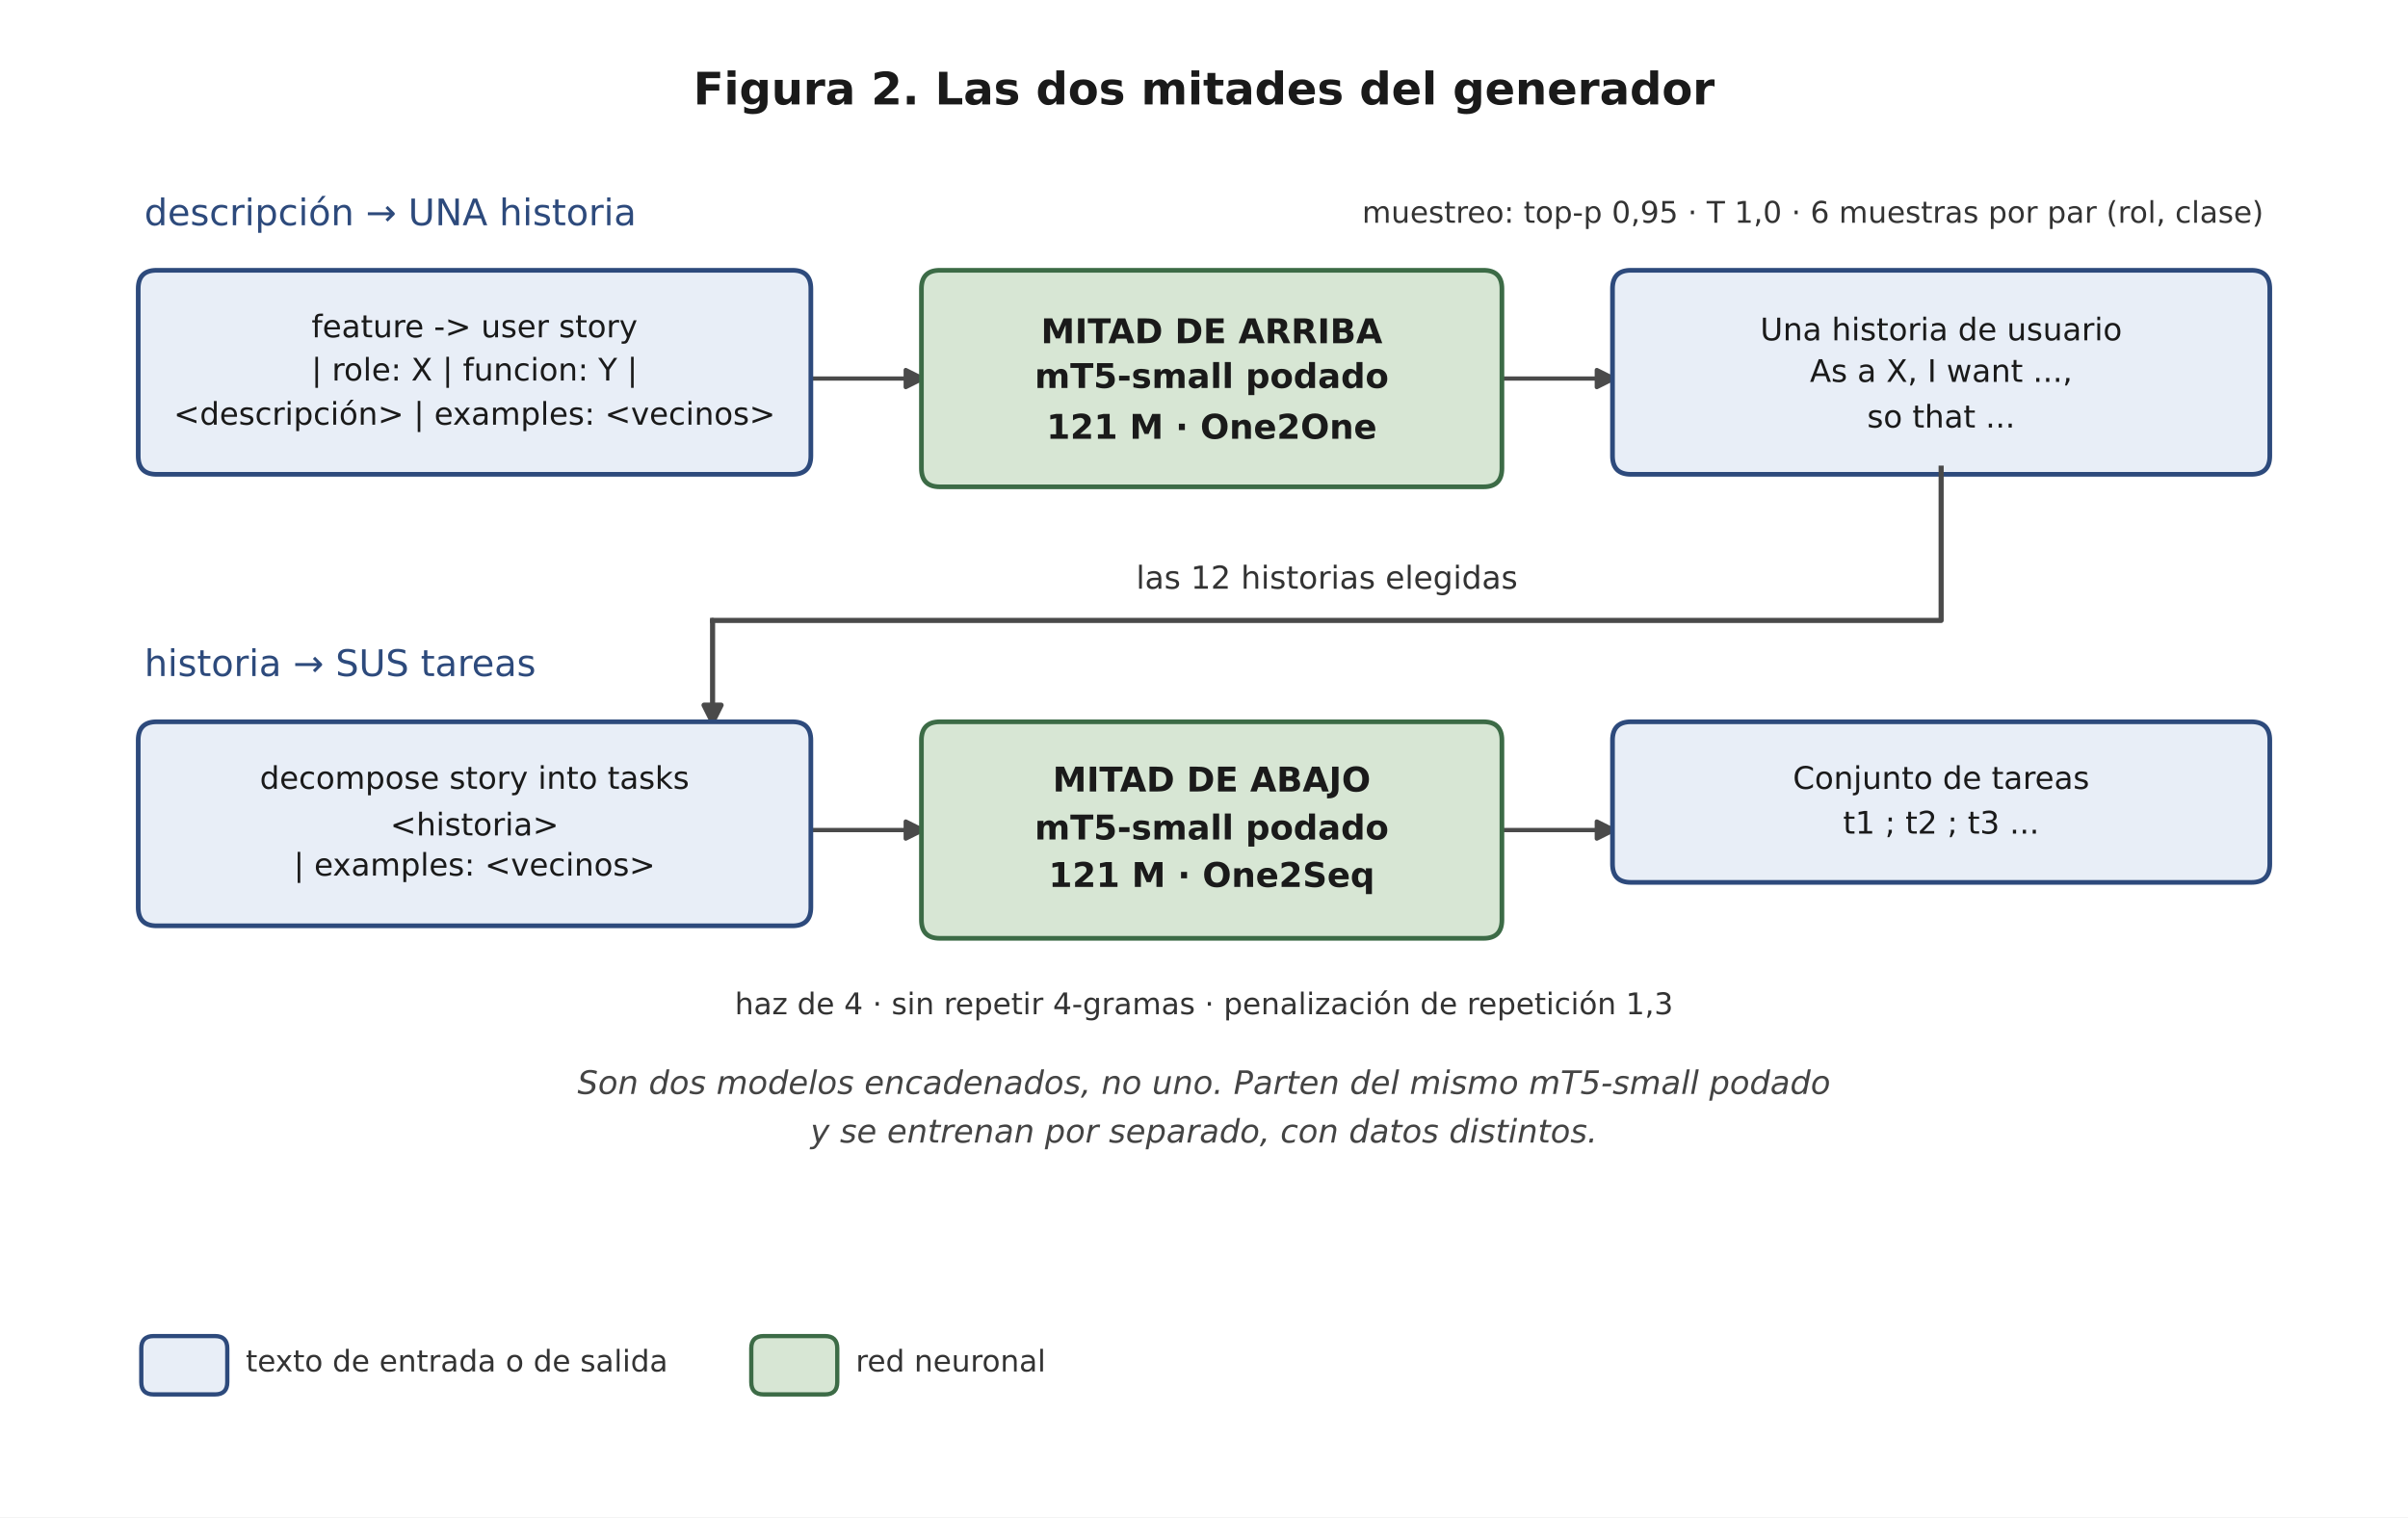
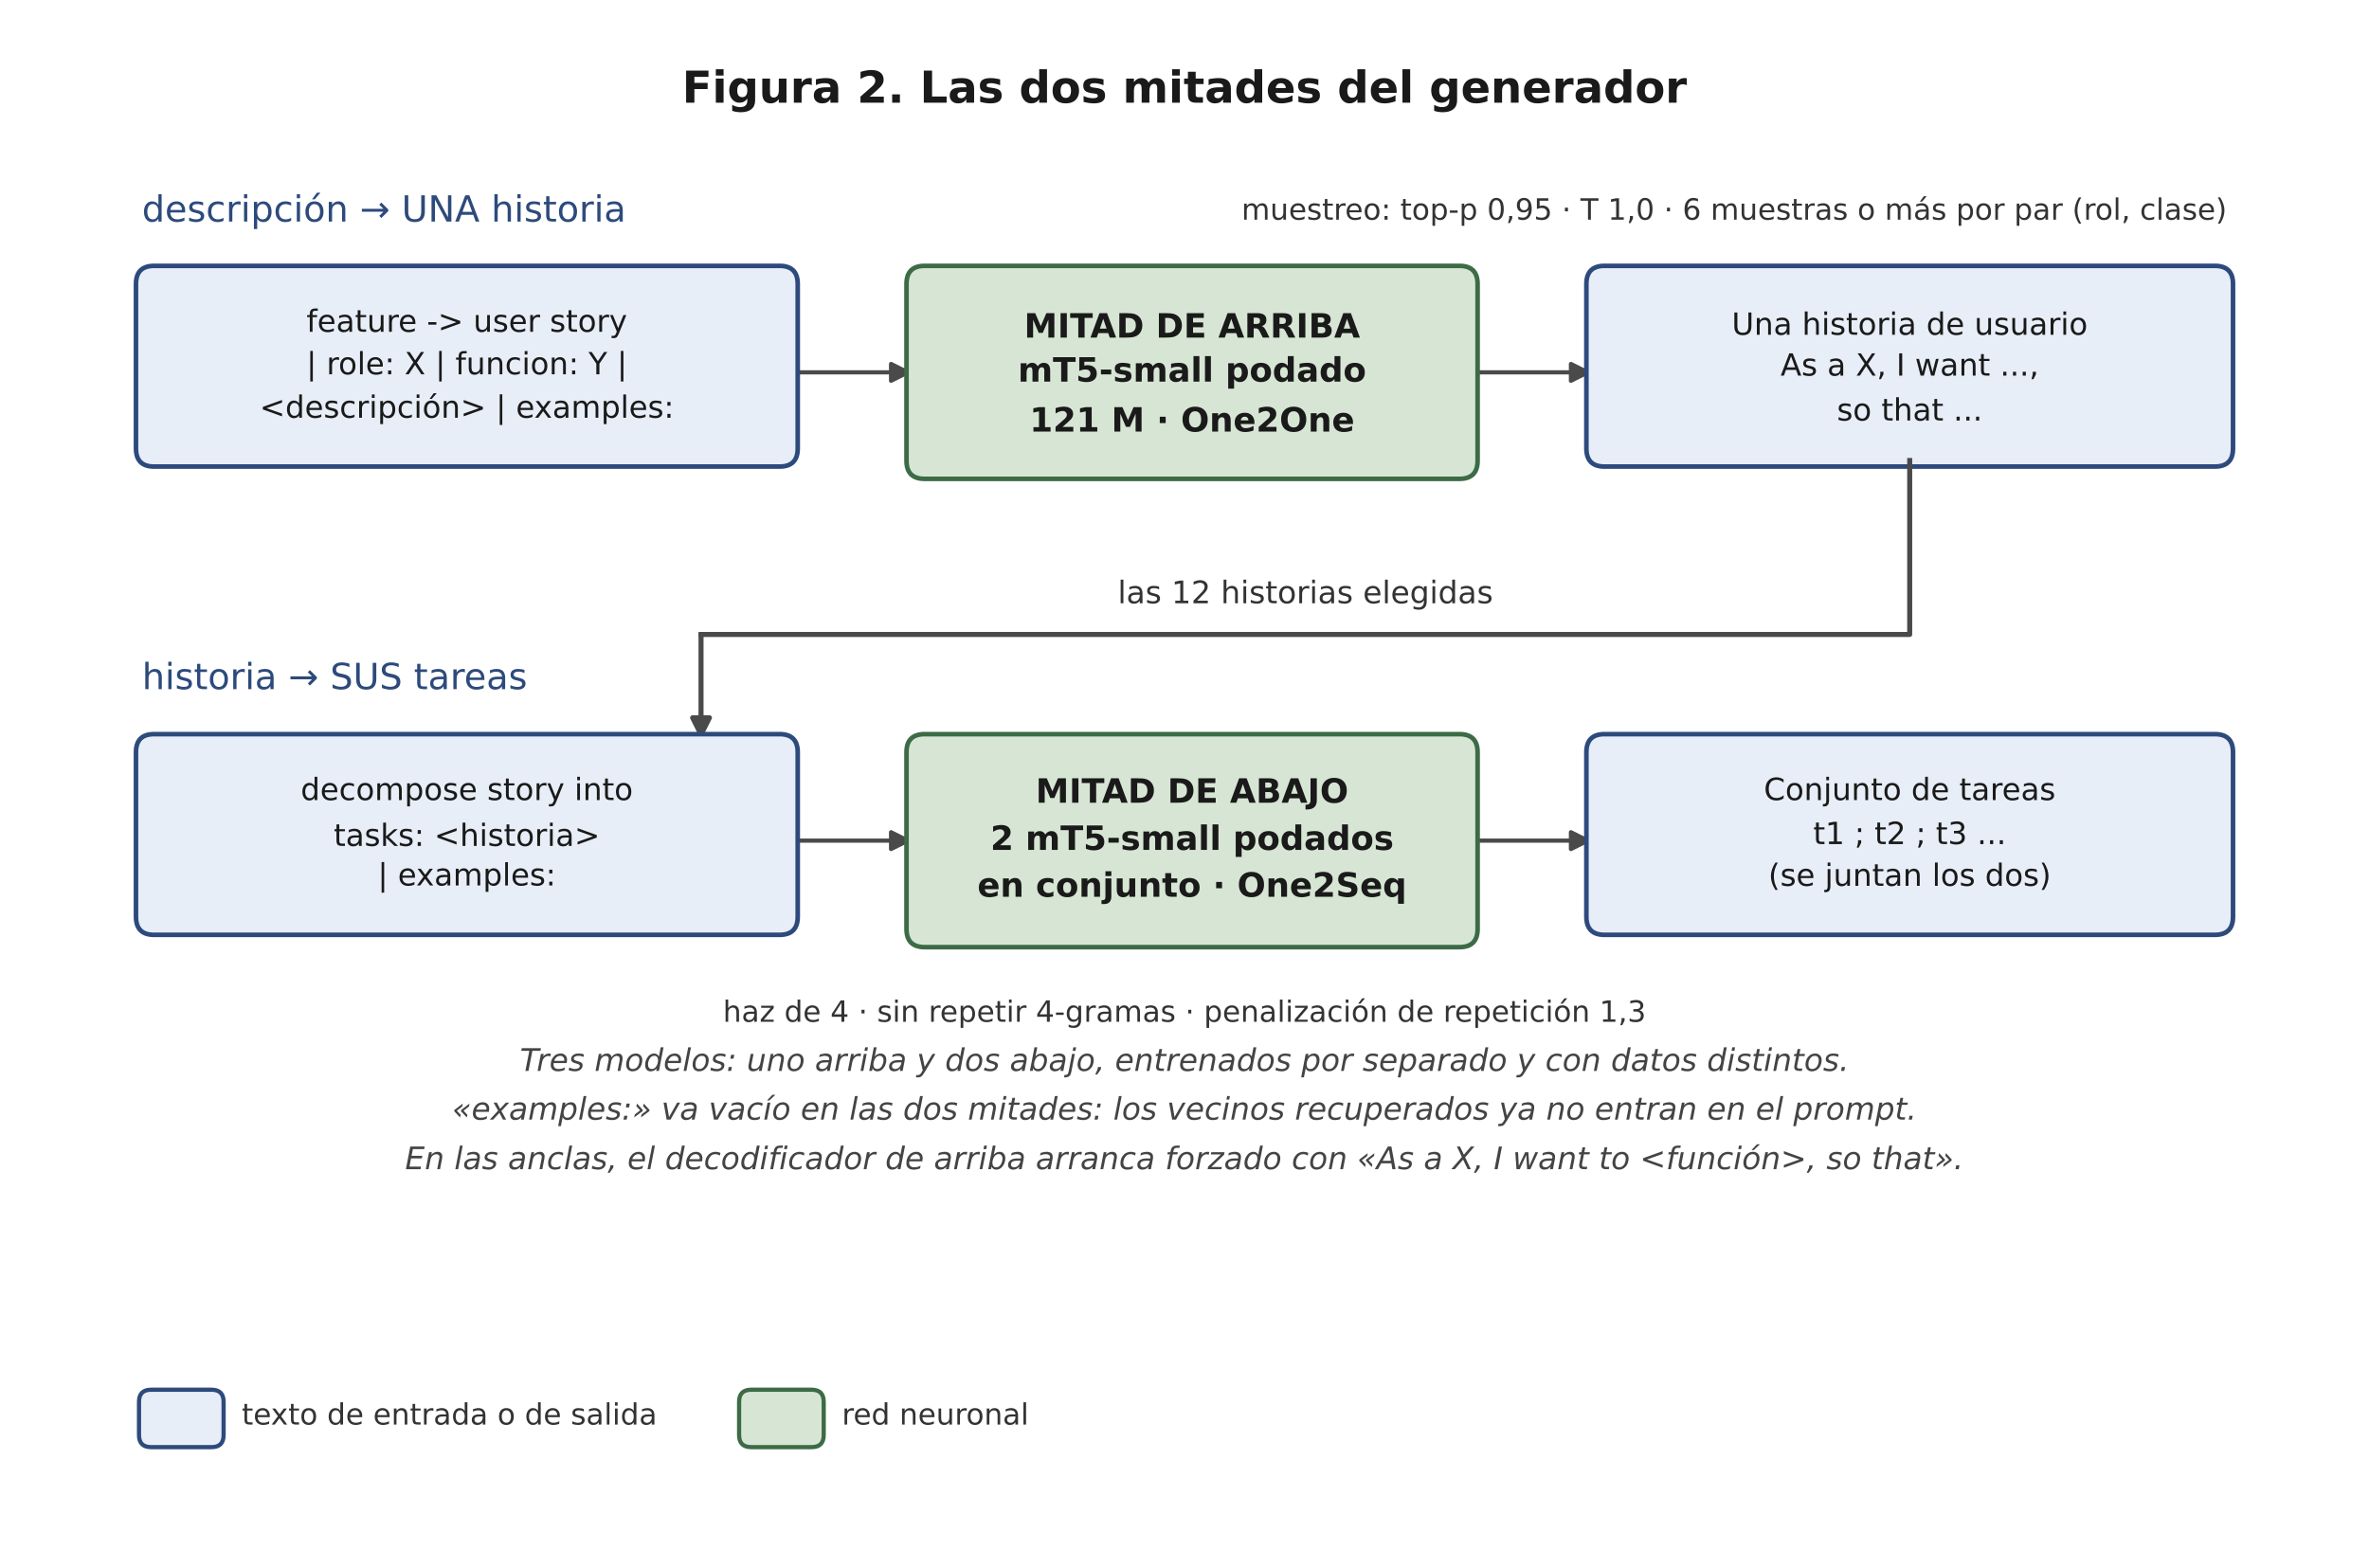
- <svg xmlns="http://www.w3.org/2000/svg" width="564.48pt" height="355.68pt" viewBox="0 0 564.48 355.68" version="1.1">
+ <svg xmlns="http://www.w3.org/2000/svg" width="564.48pt" height="373.68pt" viewBox="0 0 564.48 373.68" version="1.1">
  <defs>
    <style type="text/css">*{stroke-linejoin: round; stroke-linecap: butt}</style>
  </defs>
  <g id="figure_1">
    <g id="patch_1">
-       <path d="M 0 355.68  L 564.48 355.68  L 564.48 0  L 0 0  z " style="fill: #ffffff" />
+       <path d="M 0 373.68  L 564.48 373.68  L 564.48 0  L 0 0  z " style="fill: #ffffff" />
    </g>
    <g id="axes_1">
      <g id="patch_2">
-         <path d="M 188.64 88.74  Q 203.04 88.74 216.322 88.74  " clip-path="url(#p1ff5e40e7a)" style="fill: none; stroke: #4a4a4a; stroke-linecap: round" />
-         <path d="M 212.322 86.74  L 216.322 88.74  L 212.322 90.74  z " clip-path="url(#p1ff5e40e7a)" style="fill: #4a4a4a; stroke: #4a4a4a; stroke-linecap: round" />
+         <path d="M 188.64 88.74  Q 203.04 88.74 216.322 88.74  " clip-path="url(#p37578f3f45)" style="fill: none; stroke: #4a4a4a; stroke-linecap: round" />
+         <path d="M 212.322 86.74  L 216.322 88.74  L 212.322 90.74  z " clip-path="url(#p37578f3f45)" style="fill: #4a4a4a; stroke: #4a4a4a; stroke-linecap: round" />
      </g>
      <g id="patch_3">
-         <path d="M 350.64 88.74  Q 365.04 88.74 378.322 88.74  " clip-path="url(#p1ff5e40e7a)" style="fill: none; stroke: #4a4a4a; stroke-linecap: round" />
-         <path d="M 374.322 86.74  L 378.322 88.74  L 374.322 90.74  z " clip-path="url(#p1ff5e40e7a)" style="fill: #4a4a4a; stroke: #4a4a4a; stroke-linecap: round" />
+         <path d="M 350.64 88.74  Q 365.04 88.74 378.322 88.74  " clip-path="url(#p37578f3f45)" style="fill: none; stroke: #4a4a4a; stroke-linecap: round" />
+         <path d="M 374.322 86.74  L 378.322 88.74  L 374.322 90.74  z " clip-path="url(#p37578f3f45)" style="fill: #4a4a4a; stroke: #4a4a4a; stroke-linecap: round" />
      </g>
      <g id="patch_4">
-         <path d="M 188.64 194.58  Q 203.04 194.58 216.322 194.58  " clip-path="url(#p1ff5e40e7a)" style="fill: none; stroke: #4a4a4a; stroke-linecap: round" />
-         <path d="M 212.322 192.58  L 216.322 194.58  L 212.322 196.58  z " clip-path="url(#p1ff5e40e7a)" style="fill: #4a4a4a; stroke: #4a4a4a; stroke-linecap: round" />
+         <path d="M 188.64 200.34  Q 203.04 200.34 216.322 200.34  " clip-path="url(#p37578f3f45)" style="fill: none; stroke: #4a4a4a; stroke-linecap: round" />
+         <path d="M 212.322 198.34  L 216.322 200.34  L 212.322 202.34  z " clip-path="url(#p37578f3f45)" style="fill: #4a4a4a; stroke: #4a4a4a; stroke-linecap: round" />
      </g>
      <g id="patch_5">
-         <path d="M 350.64 194.58  Q 365.04 194.58 378.322 194.58  " clip-path="url(#p1ff5e40e7a)" style="fill: none; stroke: #4a4a4a; stroke-linecap: round" />
-         <path d="M 374.322 192.58  L 378.322 194.58  L 374.322 196.58  z " clip-path="url(#p1ff5e40e7a)" style="fill: #4a4a4a; stroke: #4a4a4a; stroke-linecap: round" />
+         <path d="M 350.64 200.34  Q 365.04 200.34 378.322 200.34  " clip-path="url(#p37578f3f45)" style="fill: none; stroke: #4a4a4a; stroke-linecap: round" />
+         <path d="M 374.322 198.34  L 378.322 200.34  L 374.322 202.34  z " clip-path="url(#p37578f3f45)" style="fill: #4a4a4a; stroke: #4a4a4a; stroke-linecap: round" />
      </g>
      <g id="patch_6">
-         <path d="M 167.04 145.44  Q 167.04 158.04 167.04 169.298  " clip-path="url(#p1ff5e40e7a)" style="fill: none; stroke: #4a4a4a; stroke-width: 1.2; stroke-linecap: round" />
-         <path d="M 169.04 165.298  L 167.04 169.298  L 165.04 165.298  z " clip-path="url(#p1ff5e40e7a)" style="fill: #4a4a4a; stroke: #4a4a4a; stroke-width: 1.2; stroke-linecap: round" />
+         <path d="M 167.04 151.2  Q 167.04 163.8 167.04 175.058  " clip-path="url(#p37578f3f45)" style="fill: none; stroke: #4a4a4a; stroke-width: 1.2; stroke-linecap: round" />
+         <path d="M 169.04 171.058  L 167.04 175.058  L 165.04 171.058  z " clip-path="url(#p37578f3f45)" style="fill: #4a4a4a; stroke: #4a4a4a; stroke-width: 1.2; stroke-linecap: round" />
      </g>
      <g id="patch_7">
-         <path d="M 36.72 111.191  L 185.76 111.191  Q 190.08 111.191 190.08 106.871  L 190.08 67.68  Q 190.08 63.36 185.76 63.36  L 36.72 63.36  Q 32.4 63.36 32.4 67.68  L 32.4 106.871  Q 32.4 111.191 36.72 111.191  z " clip-path="url(#p1ff5e40e7a)" style="fill: #e8eef7; stroke: #2d4a7c; stroke-width: 1.1; stroke-linejoin: miter" />
+         <path d="M 36.72 111.191  L 185.76 111.191  Q 190.08 111.191 190.08 106.871  L 190.08 67.68  Q 190.08 63.36 185.76 63.36  L 36.72 63.36  Q 32.4 63.36 32.4 67.68  L 32.4 106.871  Q 32.4 111.191 36.72 111.191  z " clip-path="url(#p37578f3f45)" style="fill: #e8eef7; stroke: #2d4a7c; stroke-width: 1.1; stroke-linejoin: miter" />
      </g>
      <g id="patch_8">
-         <path d="M 220.32 114.12  L 347.76 114.12  Q 352.08 114.12 352.08 109.8  L 352.08 67.68  Q 352.08 63.36 347.76 63.36  L 220.32 63.36  Q 216 63.36 216 67.68  L 216 109.8  Q 216 114.12 220.32 114.12  z " clip-path="url(#p1ff5e40e7a)" style="fill: #d7e6d4; stroke: #3c6b46; stroke-width: 1.1; stroke-linejoin: miter" />
+         <path d="M 220.32 114.12  L 347.76 114.12  Q 352.08 114.12 352.08 109.8  L 352.08 67.68  Q 352.08 63.36 347.76 63.36  L 220.32 63.36  Q 216 63.36 216 67.68  L 216 109.8  Q 216 114.12 220.32 114.12  z " clip-path="url(#p37578f3f45)" style="fill: #d7e6d4; stroke: #3c6b46; stroke-width: 1.1; stroke-linejoin: miter" />
      </g>
      <g id="patch_9">
-         <path d="M 382.32 111.191  L 527.76 111.191  Q 532.08 111.191 532.08 106.871  L 532.08 67.68  Q 532.08 63.36 527.76 63.36  L 382.32 63.36  Q 378 63.36 378 67.68  L 378 106.871  Q 378 111.191 382.32 111.191  z " clip-path="url(#p1ff5e40e7a)" style="fill: #e8eef7; stroke: #2d4a7c; stroke-width: 1.1; stroke-linejoin: miter" />
+         <path d="M 382.32 111.191  L 527.76 111.191  Q 532.08 111.191 532.08 106.871  L 532.08 67.68  Q 532.08 63.36 527.76 63.36  L 382.32 63.36  Q 378 63.36 378 67.68  L 378 106.871  Q 378 111.191 382.32 111.191  z " clip-path="url(#p37578f3f45)" style="fill: #e8eef7; stroke: #2d4a7c; stroke-width: 1.1; stroke-linejoin: miter" />
      </g>
      <g id="patch_10">
-         <path d="M 36.72 217.03  L 185.76 217.03  Q 190.08 217.03 190.08 212.71  L 190.08 173.52  Q 190.08 169.2 185.76 169.2  L 36.72 169.2  Q 32.4 169.2 32.4 173.52  L 32.4 212.71  Q 32.4 217.03 36.72 217.03  z " clip-path="url(#p1ff5e40e7a)" style="fill: #e8eef7; stroke: #2d4a7c; stroke-width: 1.1; stroke-linejoin: miter" />
+         <path d="M 36.72 222.791  L 185.76 222.791  Q 190.08 222.791 190.08 218.47  L 190.08 179.28  Q 190.08 174.96 185.76 174.96  L 36.72 174.96  Q 32.4 174.96 32.4 179.28  L 32.4 218.47  Q 32.4 222.791 36.72 222.791  z " clip-path="url(#p37578f3f45)" style="fill: #e8eef7; stroke: #2d4a7c; stroke-width: 1.1; stroke-linejoin: miter" />
      </g>
      <g id="patch_11">
-         <path d="M 220.32 219.96  L 347.76 219.96  Q 352.08 219.96 352.08 215.64  L 352.08 173.52  Q 352.08 169.2 347.76 169.2  L 220.32 169.2  Q 216 169.2 216 173.52  L 216 215.64  Q 216 219.96 220.32 219.96  z " clip-path="url(#p1ff5e40e7a)" style="fill: #d7e6d4; stroke: #3c6b46; stroke-width: 1.1; stroke-linejoin: miter" />
+         <path d="M 220.32 225.72  L 347.76 225.72  Q 352.08 225.72 352.08 221.4  L 352.08 179.28  Q 352.08 174.96 347.76 174.96  L 220.32 174.96  Q 216 174.96 216 179.28  L 216 221.4  Q 216 225.72 220.32 225.72  z " clip-path="url(#p37578f3f45)" style="fill: #d7e6d4; stroke: #3c6b46; stroke-width: 1.1; stroke-linejoin: miter" />
      </g>
      <g id="patch_12">
-         <path d="M 382.32 206.847  L 527.76 206.847  Q 532.08 206.847 532.08 202.527  L 532.08 173.52  Q 532.08 169.2 527.76 169.2  L 382.32 169.2  Q 378 169.2 378 173.52  L 378 202.527  Q 378 206.847 382.32 206.847  z " clip-path="url(#p1ff5e40e7a)" style="fill: #e8eef7; stroke: #2d4a7c; stroke-width: 1.1; stroke-linejoin: miter" />
+         <path d="M 382.32 222.791  L 527.76 222.791  Q 532.08 222.791 532.08 218.47  L 532.08 179.28  Q 532.08 174.96 527.76 174.96  L 382.32 174.96  Q 378 174.96 378 179.28  L 378 218.47  Q 378 222.791 382.32 222.791  z " clip-path="url(#p37578f3f45)" style="fill: #e8eef7; stroke: #2d4a7c; stroke-width: 1.1; stroke-linejoin: miter" />
      </g>
      <g id="line2d_1">
-         <path d="M 455.04 109.751  L 455.04 145.44  L 167.04 145.44  " clip-path="url(#p1ff5e40e7a)" style="fill: none; stroke: #4a4a4a; stroke-width: 1.2; stroke-linecap: square" />
+         <path d="M 455.04 109.751  L 455.04 151.2  L 167.04 151.2  " clip-path="url(#p37578f3f45)" style="fill: none; stroke: #4a4a4a; stroke-width: 1.2; stroke-linecap: square" />
      </g>
      <g id="patch_13">
-         <path d="M 36 326.88  L 50.4 326.88  Q 53.28 326.88 53.28 324  L 53.28 316.08  Q 53.28 313.2 50.4 313.2  L 36 313.2  Q 33.12 313.2 33.12 316.08  L 33.12 324  Q 33.12 326.88 36 326.88  z " clip-path="url(#p1ff5e40e7a)" style="fill: #e8eef7; stroke: #2d4a7c; stroke-linejoin: miter" />
+         <path d="M 36 344.88  L 50.4 344.88  Q 53.28 344.88 53.28 342  L 53.28 334.08  Q 53.28 331.2 50.4 331.2  L 36 331.2  Q 33.12 331.2 33.12 334.08  L 33.12 342  Q 33.12 344.88 36 344.88  z " clip-path="url(#p37578f3f45)" style="fill: #e8eef7; stroke: #2d4a7c; stroke-linejoin: miter" />
      </g>
      <g id="patch_14">
-         <path d="M 178.992 326.88  L 193.392 326.88  Q 196.272 326.88 196.272 324  L 196.272 316.08  Q 196.272 313.2 193.392 313.2  L 178.992 313.2  Q 176.112 313.2 176.112 316.08  L 176.112 324  Q 176.112 326.88 178.992 326.88  z " clip-path="url(#p1ff5e40e7a)" style="fill: #d7e6d4; stroke: #3c6b46; stroke-linejoin: miter" />
+         <path d="M 178.992 344.88  L 193.392 344.88  Q 196.272 344.88 196.272 342  L 196.272 334.08  Q 196.272 331.2 193.392 331.2  L 178.992 331.2  Q 176.112 331.2 176.112 334.08  L 176.112 342  Q 176.112 344.88 178.992 344.88  z " clip-path="url(#p37578f3f45)" style="fill: #d7e6d4; stroke: #3c6b46; stroke-linejoin: miter" />
      </g>
      <g id="text_1">
        <text style="font-weight: 700; font-size: 10.5px; font-family: 'DejaVu Sans'; text-anchor: middle; fill: #1a1a1a" x="282.24" y="24.48" transform="rotate(-0 282.24 24.48)">Figura 2. Las dos mitades del generador</text>
      </g>
      <g id="text_2">
        <text style="font-size: 7.3px; font-family: 'DejaVu Sans'; fill: #1a1a1a" transform="translate(73.01937 79.06959)">feature -&gt; user story</text>
        <text style="font-size: 7.3px; font-family: 'DejaVu Sans'; fill: #1a1a1a" transform="translate(73.01024 89.20405)">| role: X | funcion: Y |</text>
-         <text style="font-size: 7.3px; font-family: 'DejaVu Sans'; fill: #1a1a1a" transform="translate(40.70774 99.55408)">&lt;descripción&gt; | examples: &lt;vecinos&gt;</text>
+         <text style="font-size: 7.3px; font-family: 'DejaVu Sans'; fill: #1a1a1a" transform="translate(61.86006 99.55408)">&lt;descripción&gt; | examples:</text>
      </g>
      <g id="text_3">
        <text style="font-weight: 700; font-size: 8px; font-family: 'DejaVu Sans'; fill: #1a1a1a" transform="translate(244.0106 80.45625)">MITAD DE ARRIBA</text>
        <text style="font-weight: 700; font-size: 8px; font-family: 'DejaVu Sans'; fill: #1a1a1a" transform="translate(242.5319 90.9475)">mT5-small podado</text>
        <text style="font-weight: 700; font-size: 8px; font-family: 'DejaVu Sans'; fill: #1a1a1a" transform="translate(245.3075 102.8519)">121 M · One2One</text>
      </g>
      <g id="text_4">
        <text style="font-size: 7.3px; font-family: 'DejaVu Sans'; fill: #1a1a1a" transform="translate(412.619 79.77678)">Una historia de usuario</text>
        <text style="font-size: 7.3px; font-family: 'DejaVu Sans'; fill: #1a1a1a" transform="translate(424.2619 89.51202)">As a X, I want ...,</text>
        <text style="font-size: 7.3px; font-family: 'DejaVu Sans'; fill: #1a1a1a" transform="translate(437.6934 100.2168)">so that ...</text>
      </g>
      <g id="text_5">
-         <text style="font-size: 7.3px; font-family: 'DejaVu Sans'; fill: #1a1a1a" transform="translate(60.90137 184.9096)">decompose story into tasks</text>
-         <text style="font-size: 7.3px; font-family: 'DejaVu Sans'; fill: #1a1a1a" transform="translate(91.47867 195.8368)">&lt;historia&gt;</text>
-         <text style="font-size: 7.3px; font-family: 'DejaVu Sans'; fill: #1a1a1a" transform="translate(68.85552 205.264)">| examples: &lt;vecinos&gt;</text>
+         <text style="font-size: 7.3px; font-family: 'DejaVu Sans'; fill: #1a1a1a" transform="translate(71.64548 190.6696)">decompose story into</text>
+         <text style="font-size: 7.3px; font-family: 'DejaVu Sans'; fill: #1a1a1a" transform="translate(79.50496 201.5968)">tasks: &lt;historia&gt;</text>
+         <text style="font-size: 7.3px; font-family: 'DejaVu Sans'; fill: #1a1a1a" transform="translate(90.00784 211.024)">| examples:</text>
      </g>
      <g id="text_6">
-         <text style="font-weight: 700; font-size: 8px; font-family: 'DejaVu Sans'; fill: #1a1a1a" transform="translate(246.77 185.5481)">MITAD DE ABAJO</text>
-         <text style="font-weight: 700; font-size: 8px; font-family: 'DejaVu Sans'; fill: #1a1a1a" transform="translate(242.5319 196.7875)">mT5-small podado</text>
-         <text style="font-weight: 700; font-size: 8px; font-family: 'DejaVu Sans'; fill: #1a1a1a" transform="translate(245.8119 207.9169)">121 M · One2Seq</text>
+         <text style="font-weight: 700; font-size: 8px; font-family: 'DejaVu Sans'; fill: #1a1a1a" transform="translate(246.77 191.3081)">MITAD DE ABAJO</text>
+         <text style="font-weight: 700; font-size: 8px; font-family: 'DejaVu Sans'; fill: #1a1a1a" transform="translate(235.9756 202.5475)">2 mT5-small podados</text>
+         <text style="font-weight: 700; font-size: 8px; font-family: 'DejaVu Sans'; fill: #1a1a1a" transform="translate(232.8881 213.7163)">en conjunto · One2Seq</text>
      </g>
      <g id="text_7">
-         <text style="font-size: 7.3px; font-family: 'DejaVu Sans'; fill: #1a1a1a" transform="translate(420.2852 184.9278)">Conjunto de tareas</text>
-         <text style="font-size: 7.3px; font-family: 'DejaVu Sans'; fill: #1a1a1a" transform="translate(432.041 195.4182)">t1 ; t2 ; t3 ...</text>
+         <text style="font-size: 7.3px; font-family: 'DejaVu Sans'; fill: #1a1a1a" transform="translate(420.2852 190.6696)">Conjunto de tareas</text>
+         <text style="font-size: 7.3px; font-family: 'DejaVu Sans'; fill: #1a1a1a" transform="translate(432.041 201.1599)">t1 ; t2 ; t3 ...</text>
+         <text style="font-size: 7.3px; font-family: 'DejaVu Sans'; fill: #1a1a1a" transform="translate(421.3425 211.1096)">(se juntan los dos)</text>
      </g>
      <g id="text_8">
-         <text style="font-style: italic; font-size: 7.6px; font-family: 'DejaVu Sans'; fill: #444444" transform="translate(135.367 256.44)">Son dos modelos encadenados, no uno. Parten del mismo mT5-small podado</text>
-         <text style="font-style: italic; font-size: 7.6px; font-family: 'DejaVu Sans'; fill: #444444" transform="translate(189.9813 267.84)">y se entrenan por separado, con datos distintos.</text>
+         <text style="font-style: italic; font-size: 7.4px; font-family: 'DejaVu Sans'; fill: #444444" transform="translate(123.8921 255.2126)">Tres modelos: uno arriba y dos abajo, entrenados por separado y con datos distintos.</text>
+         <text style="font-style: italic; font-size: 7.4px; font-family: 'DejaVu Sans'; fill: #444444" transform="translate(107.7671 266.8306)">«examples:» va vacío en las dos mitades: los vecinos recuperados ya no entran en el prompt.</text>
+         <text style="font-style: italic; font-size: 7.4px; font-family: 'DejaVu Sans'; fill: #444444" transform="translate(96.51677 278.64)">En las anclas, el decodificador de arriba arranca forzado con «As a X, I want to &lt;función&gt;, so that».</text>
      </g>
      <g id="text_9">
-         <text style="font-size: 7px; font-family: 'DejaVu Sans'; text-anchor: start; fill: #333333" x="57.6" y="321.499" transform="rotate(-0 57.6 321.4986)">texto de entrada o de salida</text>
+         <text style="font-size: 7px; font-family: 'DejaVu Sans'; text-anchor: start; fill: #333333" x="57.6" y="339.499" transform="rotate(-0 57.6 339.4986)">texto de entrada o de salida</text>
      </g>
      <g id="text_10">
-         <text style="font-size: 7px; font-family: 'DejaVu Sans'; text-anchor: start; fill: #333333" x="200.592" y="321.499" transform="rotate(-0 200.592 321.4986)">red neuronal</text>
+         <text style="font-size: 7px; font-family: 'DejaVu Sans'; text-anchor: start; fill: #333333" x="200.592" y="339.499" transform="rotate(-0 200.592 339.4986)">red neuronal</text>
      </g>
      <g id="text_11">
        <text style="font-size: 8.6px; font-family: 'DejaVu Sans'; text-anchor: start; fill: #2d4a7c" x="33.84" y="52.806" transform="rotate(-0 33.84 52.80632)">descripción  →  UNA historia</text>
      </g>
      <g id="text_12">
-         <text style="font-size: 7px; font-family: 'DejaVu Sans'; text-anchor: end; fill: #333333" x="530.64" y="52.219" transform="rotate(-0 530.64 52.21863)">muestreo: top-p 0,95 · T 1,0 · 6 muestras por par (rol, clase)</text>
+         <text style="font-size: 7px; font-family: 'DejaVu Sans'; text-anchor: end; fill: #333333" x="530.64" y="52.359" transform="rotate(-0 530.64 52.35863)">muestreo: top-p 0,95 · T 1,0 · 6 muestras o más por par (rol, clase)</text>
      </g>
      <g id="text_13">
-         <text style="font-size: 8.6px; font-family: 'DejaVu Sans'; text-anchor: start; fill: #2d4a7c" x="33.84" y="158.474" transform="rotate(-0 33.84 158.4743)">historia  →  SUS tareas</text>
+         <text style="font-size: 8.6px; font-family: 'DejaVu Sans'; text-anchor: start; fill: #2d4a7c" x="33.84" y="164.234" transform="rotate(-0 33.84 164.2343)">historia  →  SUS tareas</text>
      </g>
      <g id="text_14">
-         <text style="font-size: 7px; font-family: 'DejaVu Sans'; text-anchor: middle; fill: #333333" x="282.24" y="237.759" transform="rotate(-0 282.24 237.7586)">haz de 4 · sin repetir 4-gramas · penalización de repetición 1,3</text>
+         <text style="font-size: 7px; font-family: 'DejaVu Sans'; text-anchor: middle; fill: #333333" x="282.24" y="243.519" transform="rotate(-0 282.24 243.5186)">haz de 4 · sin repetir 4-gramas · penalización de repetición 1,3</text>
      </g>
      <g id="text_15">
-         <text style="font-size: 7.4px; font-family: 'DejaVu Sans'; text-anchor: middle; fill: #333333" x="311.04" y="138.003" transform="rotate(-0 311.04 138.0026)">las 12 historias elegidas</text>
+         <text style="font-size: 7.4px; font-family: 'DejaVu Sans'; text-anchor: middle; fill: #333333" x="311.04" y="143.763" transform="rotate(-0 311.04 143.7626)">las 12 historias elegidas</text>
      </g>
    </g>
  </g>
  <defs>
-     <clipPath id="p1ff5e40e7a">
-       <rect x="8.64" y="8.64" width="547.2" height="338.4" />
+     <clipPath id="p37578f3f45">
+       <rect x="8.64" y="8.64" width="547.2" height="356.4" />
    </clipPath>
  </defs>
</svg>
